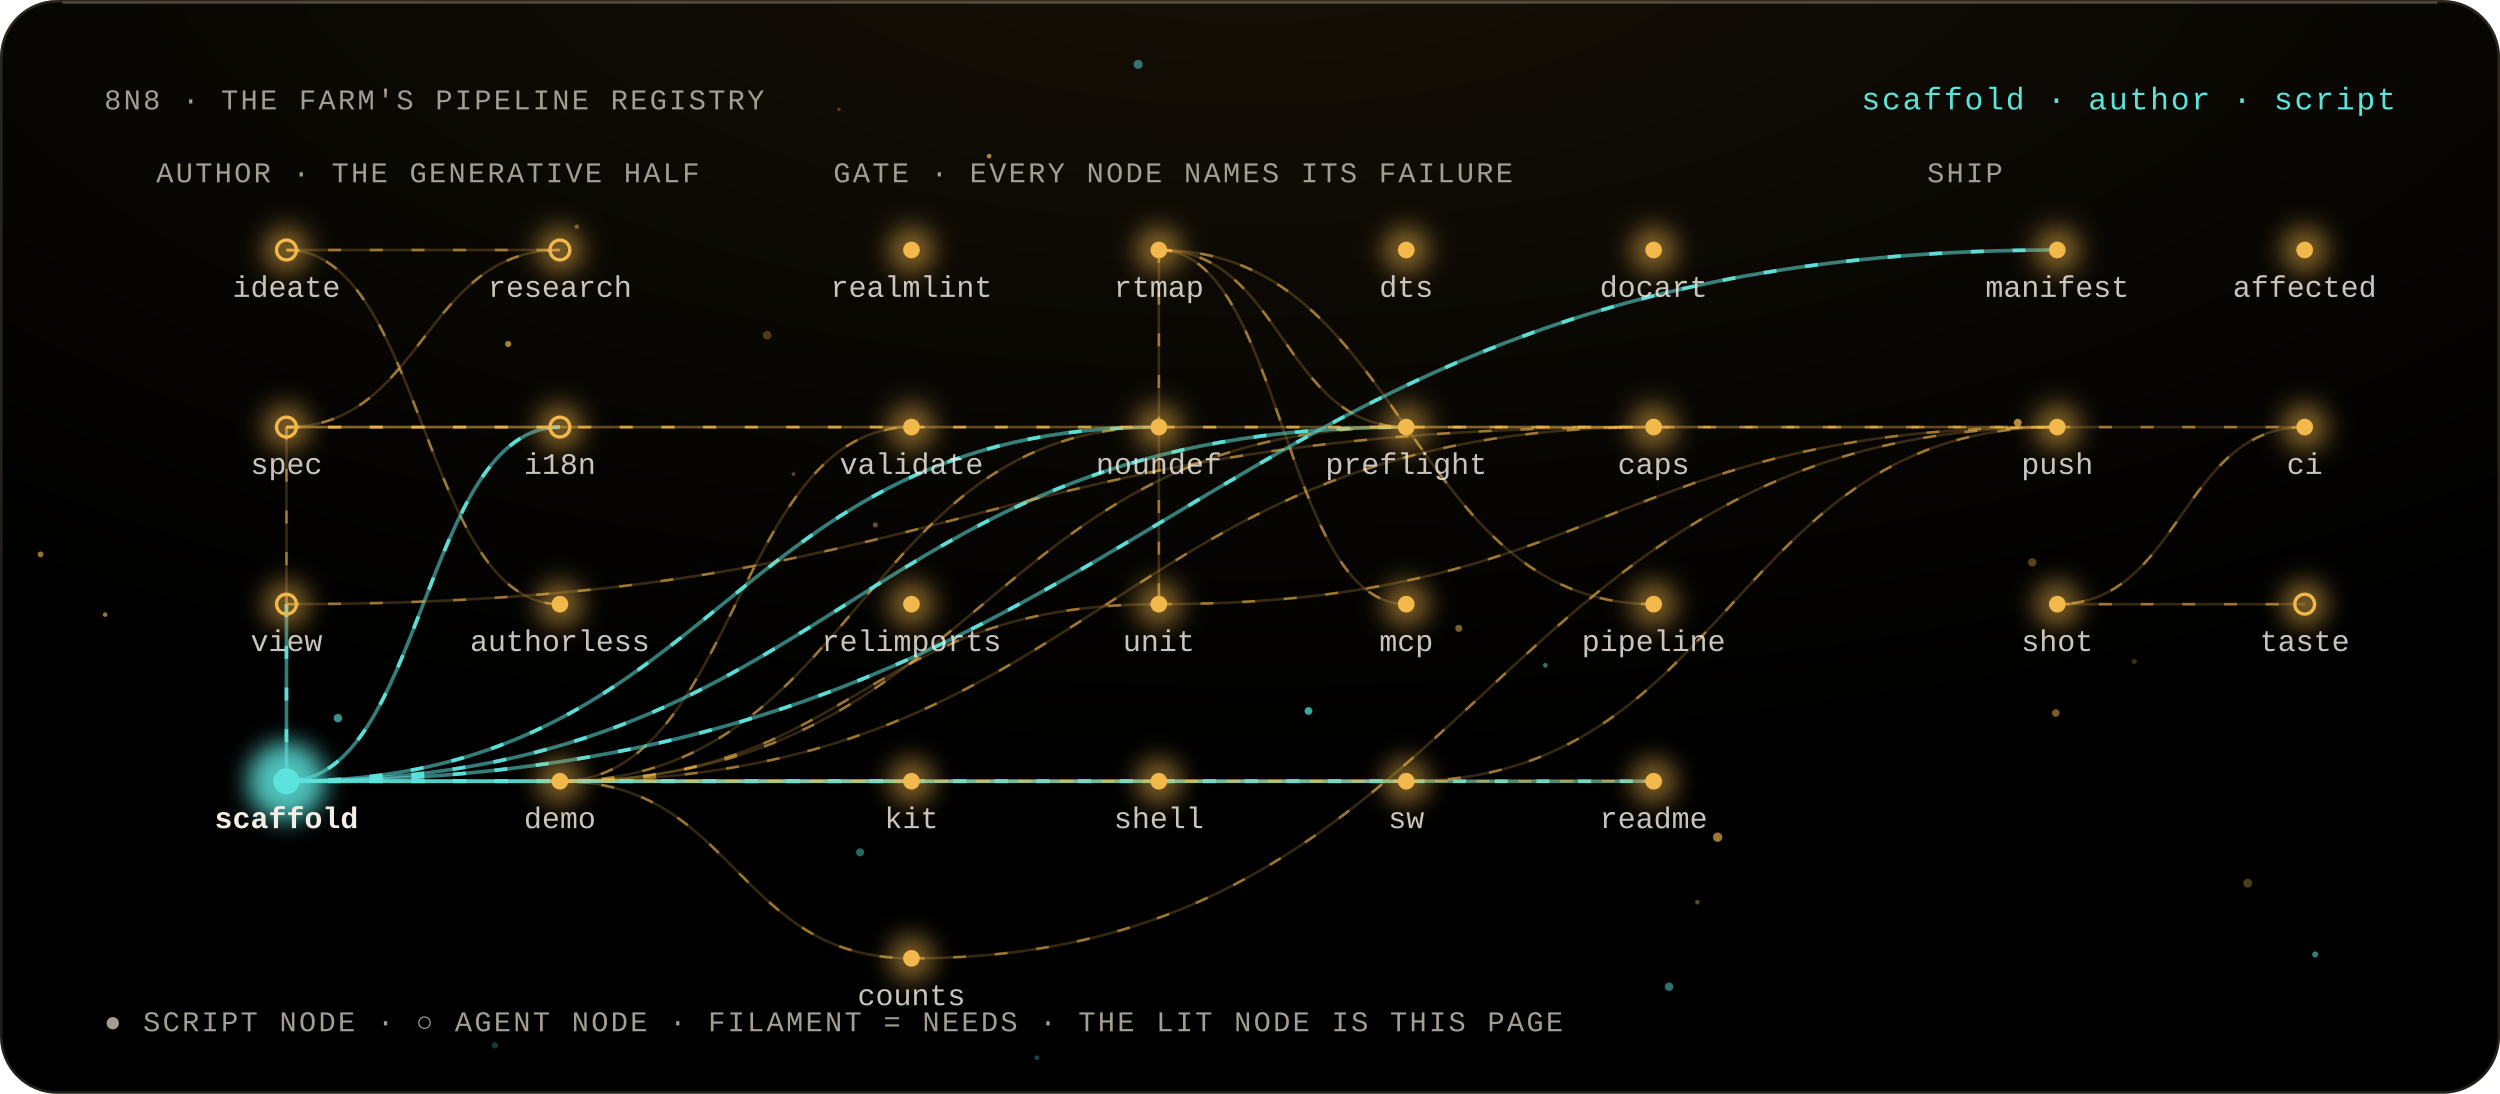
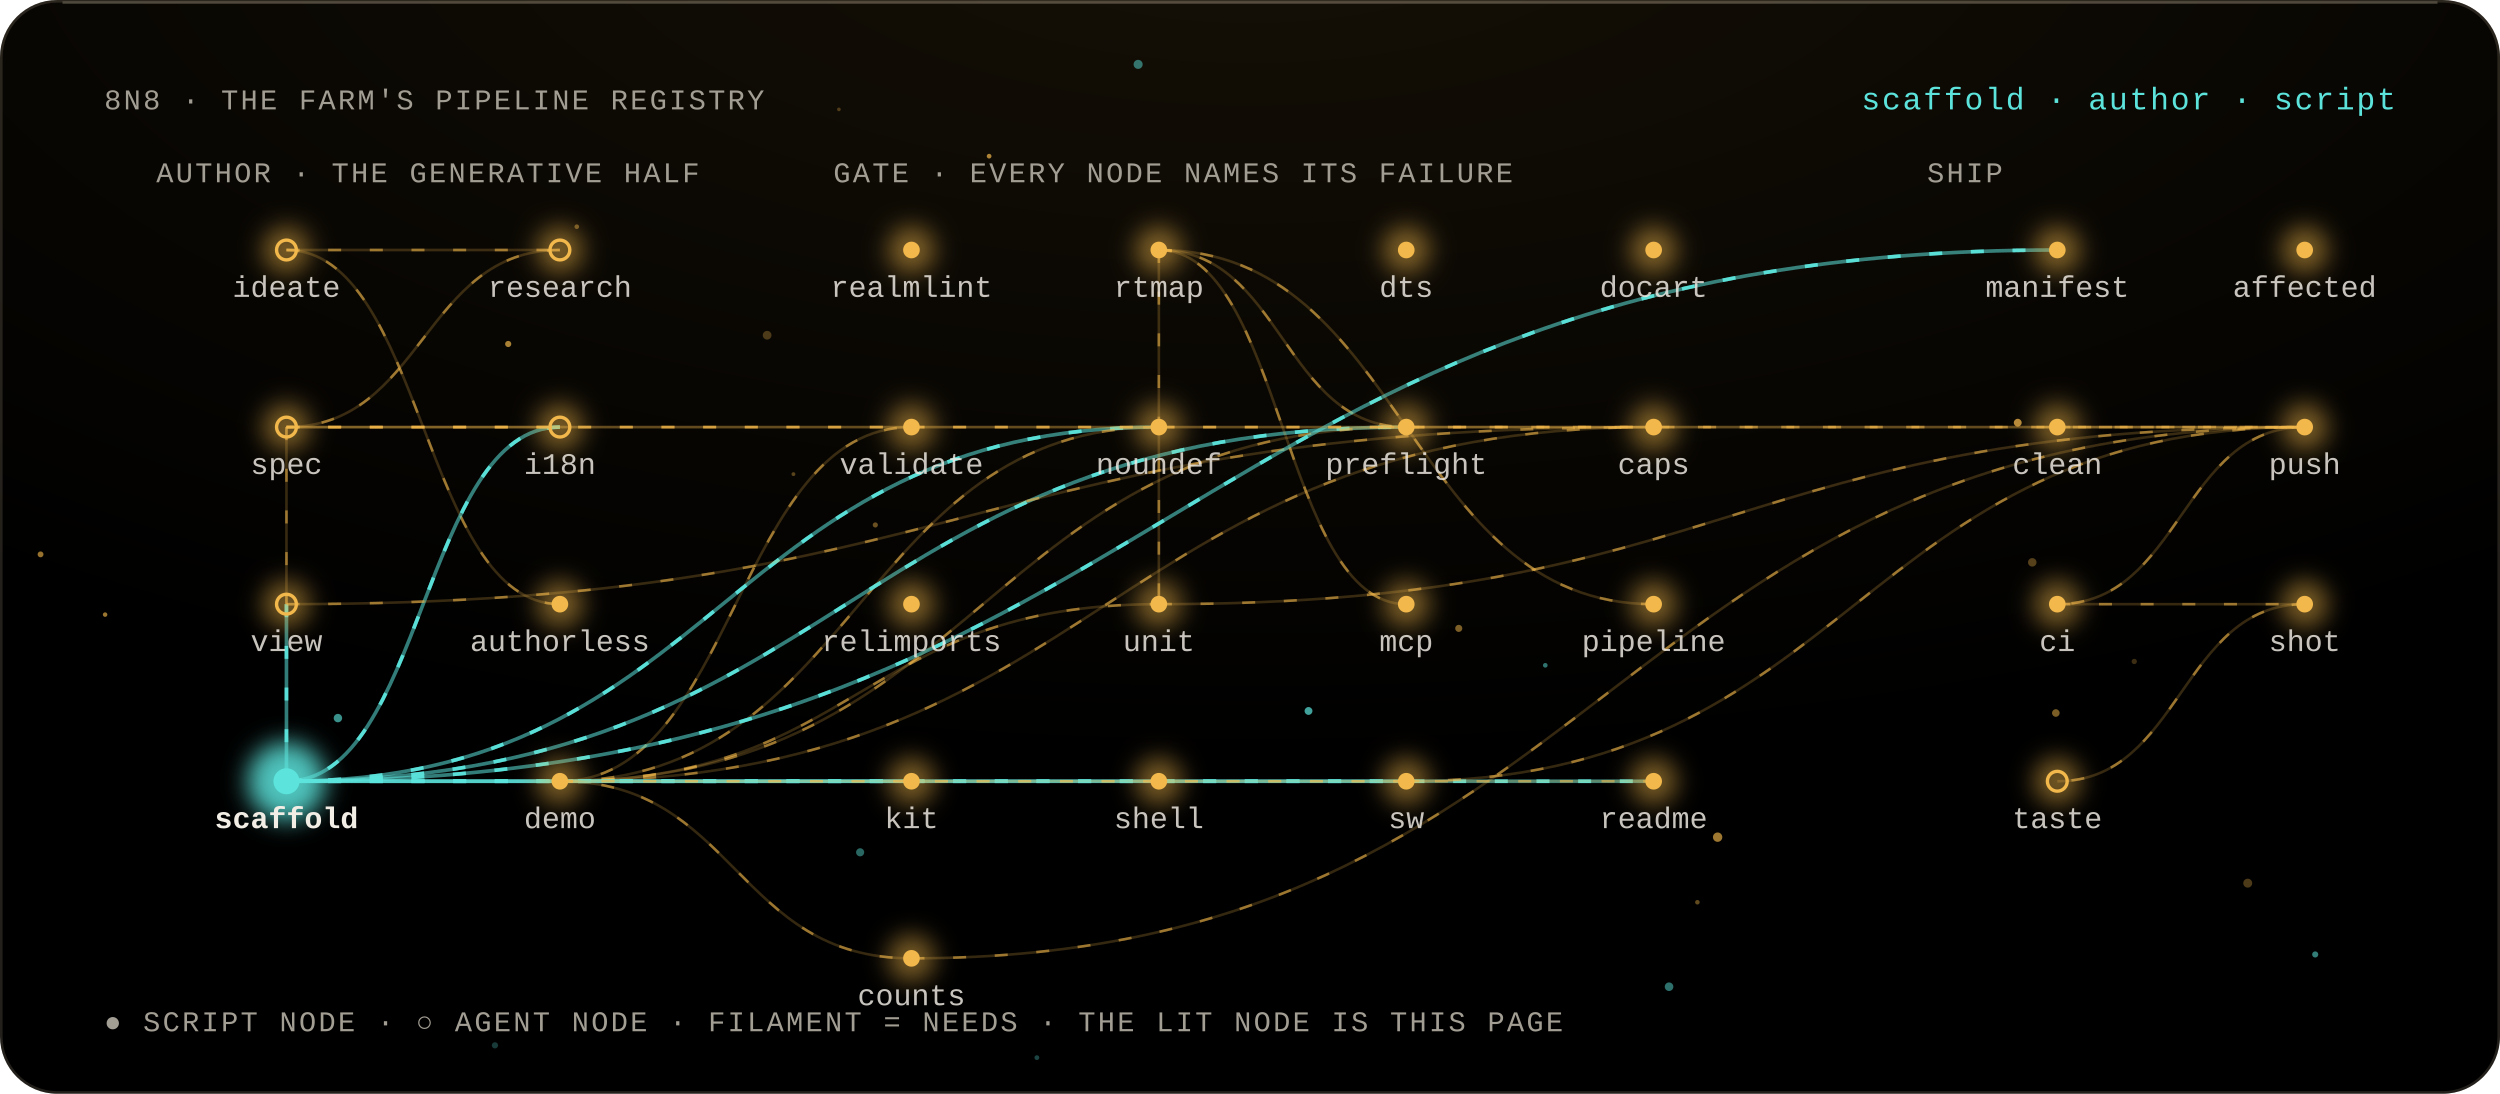
<svg xmlns="http://www.w3.org/2000/svg" viewBox="0 0 960 420" width="960" height="420" role="img" aria-labelledby="t">
  <style>
  text { font-family: 'Geist Mono', ui-monospace, 'Liberation Mono', Menlo, monospace; fill: #F2EEE6; }
  .m { fill: #A39E94; font-size: 11px; letter-spacing: .08em; }
  .l { font-size: 11.5px; }
  .h { font-size: 12px; fill: #5CE4DC; letter-spacing: .06em; }
  .flow { stroke-dasharray: 5 11; animation: flow 3s linear infinite; }
  @keyframes flow { to { stroke-dashoffset: -32; } }
  .breathe { animation: breathe 4.2s ease-in-out infinite; }
  @keyframes breathe { 50% { opacity: .38; } }
  .beat { animation: beat 2.6s ease-in-out infinite; transform-box: fill-box; transform-origin: center; }
  @keyframes beat { 50% { opacity: .55; transform: scale(1.35); } }
  .spin { transform-box: fill-box; transform-origin: center; animation: spin 48s linear infinite; }
  .spin-r { transform-box: fill-box; transform-origin: center; animation: spin 64s linear infinite reverse; }
  @keyframes spin { to { transform: rotate(360deg); } }
  @media (prefers-reduced-motion: reduce) { * { animation: none !important; } }
</style>
  <defs>
    <filter id="bloom" x="-80%" y="-80%" width="260%" height="260%">
      <feGaussianBlur stdDeviation="4.5" />
    </filter>
    <filter id="soft" x="-30%" y="-30%" width="160%" height="160%">
      <feGaussianBlur stdDeviation="1.4" />
    </filter>
    <radialGradient id="key" cx="50%" cy="-10%" r="80%">
      <stop offset="0" stop-color="#F2B84B" stop-opacity=".09" />
      <stop offset="1" stop-color="#F2B84B" stop-opacity="0" />
    </radialGradient>
    <linearGradient id="pair" x1="0" x2="1">
      <stop offset="0" stop-color="#F2B84B" />
      <stop offset="1" stop-color="#5CE4DC" />
    </linearGradient>
  </defs>
  <rect width="960" height="420" rx="22" fill="#000" />
  <rect width="960" height="420" rx="22" fill="url(#key)" />
  <rect x=".5" y=".5" width="959" height="419" rx="21.5" fill="none" stroke="rgba(255,232,196,.14)" />
  <path d="M 24 1 H 936" stroke="rgba(255,238,208,.22)" stroke-width="1" />
  <g>
    <circle cx="336.12" cy="201.58" r="0.99" fill="#F2B84B" opacity="0.43" class="breathe" style="animation-delay:-2.17s" />
    <circle cx="398.16" cy="406.14" r="0.93" fill="#5CE4DC" opacity="0.3" class="breathe" style="animation-delay:-3.72s" />
    <circle cx="15.57" cy="212.88" r="1.13" fill="#F2B84B" opacity="0.62" class="breathe" style="animation-delay:-0s" />
    <circle cx="502.47" cy="273.01" r="1.51" fill="#5CE4DC" opacity="0.71" class="breathe" style="animation-delay:-2.5s" />
    <circle cx="863.13" cy="339.13" r="1.72" fill="#F2B84B" opacity="0.32" class="breathe" style="animation-delay:-3.85s" />
    <circle cx="221.48" cy="87.05" r="0.89" fill="#F2B84B" opacity="0.43" class="breathe" style="animation-delay:-3.23s" />
    <circle cx="294.58" cy="128.73" r="1.67" fill="#F2B84B" opacity="0.29" class="breathe" style="animation-delay:-0.27s" />
    <circle cx="195.15" cy="132.09" r="1.19" fill="#F2B84B" opacity="0.69" class="breathe" style="animation-delay:-0.18s" />
    <circle cx="819.55" cy="254" r="1.02" fill="#F2B84B" opacity="0.25" class="breathe" style="animation-delay:-0.7s" />
    <circle cx="659.57" cy="321.47" r="1.8" fill="#F2B84B" opacity="0.65" class="breathe" style="animation-delay:-0.05s" />
    <circle cx="304.68" cy="182.07" r="0.75" fill="#F2B84B" opacity="0.35" class="breathe" style="animation-delay:-3.79s" />
    <circle cx="889.04" cy="366.51" r="1.18" fill="#5CE4DC" opacity="0.55" class="breathe" style="animation-delay:-0.26s" />
    <circle cx="190.06" cy="401.41" r="1.2" fill="#5CE4DC" opacity="0.26" class="breathe" style="animation-delay:-0.99s" />
    <circle cx="789.44" cy="273.79" r="1.46" fill="#F2B84B" opacity="0.51" class="breathe" style="animation-delay:-0.06s" />
    <circle cx="437.04" cy="24.72" r="1.74" fill="#5CE4DC" opacity="0.48" class="breathe" style="animation-delay:-4.19s" />
    <circle cx="379.82" cy="59.97" r="0.91" fill="#F2B84B" opacity="0.7" class="breathe" style="animation-delay:-2.4s" />
    <circle cx="774.81" cy="162.32" r="1.51" fill="#F2B84B" opacity="0.74" class="breathe" style="animation-delay:-2.73s" />
    <circle cx="593.39" cy="255.48" r="0.9" fill="#5CE4DC" opacity="0.5" class="breathe" style="animation-delay:-0.97s" />
    <circle cx="129.76" cy="275.75" r="1.62" fill="#5CE4DC" opacity="0.63" class="breathe" style="animation-delay:-1.72s" />
    <circle cx="40.36" cy="236.01" r="0.87" fill="#F2B84B" opacity="0.64" class="breathe" style="animation-delay:-2.7s" />
    <circle cx="780.39" cy="215.94" r="1.63" fill="#F2B84B" opacity="0.34" class="breathe" style="animation-delay:-2.61s" />
    <circle cx="640.92" cy="378.9" r="1.65" fill="#5CE4DC" opacity="0.49" class="breathe" style="animation-delay:-3.67s" />
    <circle cx="322.14" cy="42.01" r="0.71" fill="#F2B84B" opacity="0.29" class="breathe" style="animation-delay:-0.75s" />
    <circle cx="560.16" cy="241.3" r="1.37" fill="#F2B84B" opacity="0.51" class="breathe" style="animation-delay:-3.3s" />
    <circle cx="651.8" cy="346.46" r="0.88" fill="#F2B84B" opacity="0.4" class="breathe" style="animation-delay:-1.82s" />
    <circle cx="330.29" cy="327.28" r="1.56" fill="#5CE4DC" opacity="0.45" class="breathe" style="animation-delay:-0.23s" />
  </g>
  <text x="40" y="42" class="m" text-anchor="start">8N8 · THE FARM'S PIPELINE REGISTRY</text>
  <text x="920" y="42" class="h" text-anchor="end">scaffold · author · script</text>
  <text x="60" y="70" class="m" text-anchor="start">AUTHOR · THE GENERATIVE HALF</text>
  <text x="320" y="70" class="m" text-anchor="start">GATE · EVERY NODE NAMES ITS FAILURE</text>
  <text x="740" y="70" class="m" text-anchor="start">SHIP</text>
  <path d="M 110 96 C 162.5 96, 162.5 96, 215 96" fill="none" stroke="#F2B84B" stroke-opacity="0.22" stroke-width="1" />
  <path d="M 110 96 C 162.5 96, 162.5 96, 215 96" fill="none" stroke="#F2B84B" stroke-opacity="0.55" stroke-width="1" class="flow" />
  <path d="M 215 96 C 162.5 96, 162.5 164, 110 164" fill="none" stroke="#F2B84B" stroke-opacity="0.22" stroke-width="1" />
  <path d="M 215 96 C 162.5 96, 162.5 164, 110 164" fill="none" stroke="#F2B84B" stroke-opacity="0.55" stroke-width="1" class="flow" />
  <path d="M 110 164 C 162.5 164, 162.5 164, 215 164" fill="none" stroke="#F2B84B" stroke-opacity="0.22" stroke-width="1" />
  <path d="M 110 164 C 162.5 164, 162.5 164, 215 164" fill="none" stroke="#F2B84B" stroke-opacity="0.55" stroke-width="1" class="flow" />
  <path d="M 110 164 C 110 164, 110 232, 110 232" fill="none" stroke="#F2B84B" stroke-opacity="0.22" stroke-width="1" />
  <path d="M 110 164 C 110 164, 110 232, 110 232" fill="none" stroke="#F2B84B" stroke-opacity="0.55" stroke-width="1" class="flow" />
  <path d="M 110 96 C 162.5 96, 162.5 232, 215 232" fill="none" stroke="#F2B84B" stroke-opacity="0.22" stroke-width="1" />
  <path d="M 110 96 C 162.5 96, 162.5 232, 215 232" fill="none" stroke="#F2B84B" stroke-opacity="0.55" stroke-width="1" class="flow" />
  <path d="M 110 232 C 110 232, 110 300, 110 300" fill="none" stroke="#5CE4DC" stroke-opacity="0.55" stroke-width="1.4" />
  <path d="M 110 232 C 110 232, 110 300, 110 300" fill="none" stroke="#5CE4DC" stroke-opacity="0.95" stroke-width="1.4" class="flow" />
  <path d="M 215 164 C 162.5 164, 162.5 300, 110 300" fill="none" stroke="#5CE4DC" stroke-opacity="0.55" stroke-width="1.4" />
  <path d="M 215 164 C 162.5 164, 162.5 300, 110 300" fill="none" stroke="#5CE4DC" stroke-opacity="0.95" stroke-width="1.4" class="flow" />
  <path d="M 110 164 C 230 164, 230 164, 350 164" fill="none" stroke="#F2B84B" stroke-opacity="0.22" stroke-width="1" />
  <path d="M 110 164 C 230 164, 230 164, 350 164" fill="none" stroke="#F2B84B" stroke-opacity="0.55" stroke-width="1" class="flow" />
  <path d="M 215 300 C 282.5 300, 282.5 164, 350 164" fill="none" stroke="#F2B84B" stroke-opacity="0.22" stroke-width="1" />
  <path d="M 215 300 C 282.5 300, 282.5 164, 350 164" fill="none" stroke="#F2B84B" stroke-opacity="0.55" stroke-width="1" class="flow" />
  <path d="M 110 300 C 277.5 300, 277.5 164, 445 164" fill="none" stroke="#5CE4DC" stroke-opacity="0.55" stroke-width="1.4" />
  <path d="M 110 300 C 277.5 300, 277.5 164, 445 164" fill="none" stroke="#5CE4DC" stroke-opacity="0.95" stroke-width="1.4" class="flow" />
  <path d="M 215 300 C 330 300, 330 164, 445 164" fill="none" stroke="#F2B84B" stroke-opacity="0.22" stroke-width="1" />
  <path d="M 215 300 C 330 300, 330 164, 445 164" fill="none" stroke="#F2B84B" stroke-opacity="0.55" stroke-width="1" class="flow" />
  <path d="M 110 300 C 325 300, 325 164, 540 164" fill="none" stroke="#5CE4DC" stroke-opacity="0.55" stroke-width="1.4" />
  <path d="M 110 300 C 325 300, 325 164, 540 164" fill="none" stroke="#5CE4DC" stroke-opacity="0.95" stroke-width="1.4" class="flow" />
  <path d="M 215 300 C 377.5 300, 377.5 164, 540 164" fill="none" stroke="#F2B84B" stroke-opacity="0.22" stroke-width="1" />
  <path d="M 215 300 C 377.5 300, 377.5 164, 540 164" fill="none" stroke="#F2B84B" stroke-opacity="0.55" stroke-width="1" class="flow" />
  <path d="M 445 96 C 492.5 96, 492.5 164, 540 164" fill="none" stroke="#F2B84B" stroke-opacity="0.22" stroke-width="1" />
  <path d="M 445 96 C 492.5 96, 492.5 164, 540 164" fill="none" stroke="#F2B84B" stroke-opacity="0.55" stroke-width="1" class="flow" />
  <path d="M 110 164 C 372.5 164, 372.5 164, 635 164" fill="none" stroke="#F2B84B" stroke-opacity="0.22" stroke-width="1" />
  <path d="M 110 164 C 372.5 164, 372.5 164, 635 164" fill="none" stroke="#F2B84B" stroke-opacity="0.55" stroke-width="1" class="flow" />
  <path d="M 110 232 C 372.5 232, 372.5 164, 635 164" fill="none" stroke="#F2B84B" stroke-opacity="0.22" stroke-width="1" />
  <path d="M 110 232 C 372.5 232, 372.5 164, 635 164" fill="none" stroke="#F2B84B" stroke-opacity="0.55" stroke-width="1" class="flow" />
  <path d="M 215 300 C 425 300, 425 164, 635 164" fill="none" stroke="#F2B84B" stroke-opacity="0.22" stroke-width="1" />
  <path d="M 215 300 C 425 300, 425 164, 635 164" fill="none" stroke="#F2B84B" stroke-opacity="0.55" stroke-width="1" class="flow" />
  <path d="M 215 300 C 330 300, 330 232, 445 232" fill="none" stroke="#F2B84B" stroke-opacity="0.22" stroke-width="1" />
  <path d="M 215 300 C 330 300, 330 232, 445 232" fill="none" stroke="#F2B84B" stroke-opacity="0.55" stroke-width="1" class="flow" />
  <path d="M 445 96 C 445 96, 445 232, 445 232" fill="none" stroke="#F2B84B" stroke-opacity="0.22" stroke-width="1" />
  <path d="M 445 96 C 445 96, 445 232, 445 232" fill="none" stroke="#F2B84B" stroke-opacity="0.55" stroke-width="1" class="flow" />
  <path d="M 445 96 C 492.5 96, 492.5 232, 540 232" fill="none" stroke="#F2B84B" stroke-opacity="0.22" stroke-width="1" />
  <path d="M 445 96 C 492.5 96, 492.5 232, 540 232" fill="none" stroke="#F2B84B" stroke-opacity="0.55" stroke-width="1" class="flow" />
  <path d="M 445 96 C 540 96, 540 232, 635 232" fill="none" stroke="#F2B84B" stroke-opacity="0.22" stroke-width="1" />
  <path d="M 445 96 C 540 96, 540 232, 635 232" fill="none" stroke="#F2B84B" stroke-opacity="0.55" stroke-width="1" class="flow" />
  <path d="M 110 300 C 230 300, 230 300, 350 300" fill="none" stroke="#5CE4DC" stroke-opacity="0.55" stroke-width="1.4" />
  <path d="M 110 300 C 230 300, 230 300, 350 300" fill="none" stroke="#5CE4DC" stroke-opacity="0.95" stroke-width="1.4" class="flow" />
  <path d="M 110 300 C 325 300, 325 300, 540 300" fill="none" stroke="#5CE4DC" stroke-opacity="0.55" stroke-width="1.4" />
  <path d="M 110 300 C 325 300, 325 300, 540 300" fill="none" stroke="#5CE4DC" stroke-opacity="0.95" stroke-width="1.4" class="flow" />
  <path d="M 215 300 C 377.5 300, 377.5 300, 540 300" fill="none" stroke="#F2B84B" stroke-opacity="0.22" stroke-width="1" />
  <path d="M 215 300 C 377.5 300, 377.5 300, 540 300" fill="none" stroke="#F2B84B" stroke-opacity="0.55" stroke-width="1" class="flow" />
  <path d="M 110 300 C 372.5 300, 372.5 300, 635 300" fill="none" stroke="#5CE4DC" stroke-opacity="0.55" stroke-width="1.4" />
  <path d="M 110 300 C 372.5 300, 372.5 300, 635 300" fill="none" stroke="#5CE4DC" stroke-opacity="0.95" stroke-width="1.4" class="flow" />
  <path d="M 215 300 C 425 300, 425 300, 635 300" fill="none" stroke="#F2B84B" stroke-opacity="0.22" stroke-width="1" />
  <path d="M 215 300 C 425 300, 425 300, 635 300" fill="none" stroke="#F2B84B" stroke-opacity="0.55" stroke-width="1" class="flow" />
  <path d="M 215 300 C 282.5 300, 282.5 368, 350 368" fill="none" stroke="#F2B84B" stroke-opacity="0.22" stroke-width="1" />
  <path d="M 215 300 C 282.5 300, 282.5 368, 350 368" fill="none" stroke="#F2B84B" stroke-opacity="0.55" stroke-width="1" class="flow" />
  <path d="M 110 300 C 450 300, 450 96, 790 96" fill="none" stroke="#5CE4DC" stroke-opacity="0.55" stroke-width="1.4" />
  <path d="M 110 300 C 450 300, 450 96, 790 96" fill="none" stroke="#5CE4DC" stroke-opacity="0.95" stroke-width="1.4" class="flow" />
-   <path d="M 350 164 C 570 164, 570 164, 790 164" fill="none" stroke="#F2B84B" stroke-opacity="0.22" stroke-width="1" />
-   <path d="M 350 164 C 570 164, 570 164, 790 164" fill="none" stroke="#F2B84B" stroke-opacity="0.55" stroke-width="1" class="flow" />
-   <path d="M 540 164 C 665 164, 665 164, 790 164" fill="none" stroke="#F2B84B" stroke-opacity="0.22" stroke-width="1" />
-   <path d="M 540 164 C 665 164, 665 164, 790 164" fill="none" stroke="#F2B84B" stroke-opacity="0.55" stroke-width="1" class="flow" />
-   <path d="M 445 232 C 617.5 232, 617.5 164, 790 164" fill="none" stroke="#F2B84B" stroke-opacity="0.22" stroke-width="1" />
-   <path d="M 445 232 C 617.5 232, 617.5 164, 790 164" fill="none" stroke="#F2B84B" stroke-opacity="0.55" stroke-width="1" class="flow" />
-   <path d="M 540 300 C 665 300, 665 164, 790 164" fill="none" stroke="#F2B84B" stroke-opacity="0.22" stroke-width="1" />
-   <path d="M 540 300 C 665 300, 665 164, 790 164" fill="none" stroke="#F2B84B" stroke-opacity="0.55" stroke-width="1" class="flow" />
-   <path d="M 350 368 C 570 368, 570 164, 790 164" fill="none" stroke="#F2B84B" stroke-opacity="0.22" stroke-width="1" />
-   <path d="M 350 368 C 570 368, 570 164, 790 164" fill="none" stroke="#F2B84B" stroke-opacity="0.55" stroke-width="1" class="flow" />
+   <path d="M 350 164 C 617.5 164, 617.5 164, 885 164" fill="none" stroke="#F2B84B" stroke-opacity="0.22" stroke-width="1" />
+   <path d="M 350 164 C 617.5 164, 617.5 164, 885 164" fill="none" stroke="#F2B84B" stroke-opacity="0.55" stroke-width="1" class="flow" />
+   <path d="M 540 164 C 712.5 164, 712.5 164, 885 164" fill="none" stroke="#F2B84B" stroke-opacity="0.22" stroke-width="1" />
+   <path d="M 540 164 C 712.5 164, 712.5 164, 885 164" fill="none" stroke="#F2B84B" stroke-opacity="0.55" stroke-width="1" class="flow" />
+   <path d="M 445 232 C 665 232, 665 164, 885 164" fill="none" stroke="#F2B84B" stroke-opacity="0.22" stroke-width="1" />
+   <path d="M 445 232 C 665 232, 665 164, 885 164" fill="none" stroke="#F2B84B" stroke-opacity="0.55" stroke-width="1" class="flow" />
+   <path d="M 540 300 C 712.5 300, 712.5 164, 885 164" fill="none" stroke="#F2B84B" stroke-opacity="0.22" stroke-width="1" />
+   <path d="M 540 300 C 712.5 300, 712.5 164, 885 164" fill="none" stroke="#F2B84B" stroke-opacity="0.55" stroke-width="1" class="flow" />
+   <path d="M 350 368 C 617.5 368, 617.5 164, 885 164" fill="none" stroke="#F2B84B" stroke-opacity="0.22" stroke-width="1" />
+   <path d="M 350 368 C 617.5 368, 617.5 164, 885 164" fill="none" stroke="#F2B84B" stroke-opacity="0.55" stroke-width="1" class="flow" />
  <path d="M 790 164 C 837.5 164, 837.5 164, 885 164" fill="none" stroke="#F2B84B" stroke-opacity="0.22" stroke-width="1" />
  <path d="M 790 164 C 837.5 164, 837.5 164, 885 164" fill="none" stroke="#F2B84B" stroke-opacity="0.55" stroke-width="1" class="flow" />
  <path d="M 885 164 C 837.5 164, 837.5 232, 790 232" fill="none" stroke="#F2B84B" stroke-opacity="0.22" stroke-width="1" />
  <path d="M 885 164 C 837.5 164, 837.5 232, 790 232" fill="none" stroke="#F2B84B" stroke-opacity="0.55" stroke-width="1" class="flow" />
  <path d="M 790 232 C 837.5 232, 837.5 232, 885 232" fill="none" stroke="#F2B84B" stroke-opacity="0.22" stroke-width="1" />
  <path d="M 790 232 C 837.5 232, 837.5 232, 885 232" fill="none" stroke="#F2B84B" stroke-opacity="0.55" stroke-width="1" class="flow" />
+   <path d="M 885 232 C 837.5 232, 837.5 300, 790 300" fill="none" stroke="#F2B84B" stroke-opacity="0.22" stroke-width="1" />
+   <path d="M 885 232 C 837.5 232, 837.5 300, 790 300" fill="none" stroke="#F2B84B" stroke-opacity="0.55" stroke-width="1" class="flow" />
  <g>
    <circle cx="110" cy="96" r="9" fill="#F2B84B" opacity="0.5" filter="url(#bloom)" class="breathe" style="animation-delay:-1.6s" />
    <circle cx="110" cy="96" r="3.8" fill="none" stroke="#F2B84B" stroke-width="1.3" />
  </g>
  <text x="110" y="114" class="l" text-anchor="middle" fill="#F2EEE6" fill-opacity=".82">ideate</text>
  <g>
    <circle cx="215" cy="96" r="9" fill="#F2B84B" opacity="0.5" filter="url(#bloom)" class="breathe" style="animation-delay:-1.07s" />
    <circle cx="215" cy="96" r="3.8" fill="none" stroke="#F2B84B" stroke-width="1.3" />
  </g>
  <text x="215" y="114" class="l" text-anchor="middle" fill="#F2EEE6" fill-opacity=".82">research</text>
  <g>
    <circle cx="110" cy="164" r="9" fill="#F2B84B" opacity="0.5" filter="url(#bloom)" class="breathe" style="animation-delay:-1.4s" />
    <circle cx="110" cy="164" r="3.8" fill="none" stroke="#F2B84B" stroke-width="1.3" />
  </g>
  <text x="110" y="182" class="l" text-anchor="middle" fill="#F2EEE6" fill-opacity=".82">spec</text>
  <g>
    <circle cx="215" cy="164" r="9" fill="#F2B84B" opacity="0.5" filter="url(#bloom)" class="breathe" style="animation-delay:-1.92s" />
    <circle cx="215" cy="164" r="3.8" fill="none" stroke="#F2B84B" stroke-width="1.3" />
  </g>
  <text x="215" y="182" class="l" text-anchor="middle" fill="#F2EEE6" fill-opacity=".82">i18n</text>
  <g>
    <circle cx="110" cy="232" r="9" fill="#F2B84B" opacity="0.5" filter="url(#bloom)" class="breathe" style="animation-delay:-1.43s" />
    <circle cx="110" cy="232" r="3.8" fill="none" stroke="#F2B84B" stroke-width="1.3" />
  </g>
  <text x="110" y="250" class="l" text-anchor="middle" fill="#F2EEE6" fill-opacity=".82">view</text>
  <g>
    <circle cx="215" cy="232" r="9" fill="#F2B84B" opacity="0.5" filter="url(#bloom)" class="breathe" style="animation-delay:-2.07s" />
    <circle cx="215" cy="232" r="3.2" fill="#F2B84B" />
  </g>
  <text x="215" y="250" class="l" text-anchor="middle" fill="#F2EEE6" fill-opacity=".82">authorless</text>
  <g>
    <circle cx="110" cy="300" r="15" fill="#5CE4DC" opacity="0.85" filter="url(#bloom)" class="beat" style="animation-delay:-0.56s" />
    <circle cx="110" cy="300" r="5" fill="#5CE4DC" />
  </g>
  <text x="110" y="318" class="l" text-anchor="middle" fill="#5CE4DC" font-weight="700">scaffold</text>
  <g>
    <circle cx="215" cy="300" r="9" fill="#F2B84B" opacity="0.5" filter="url(#bloom)" class="breathe" style="animation-delay:-0.85s" />
    <circle cx="215" cy="300" r="3.2" fill="#F2B84B" />
  </g>
  <text x="215" y="318" class="l" text-anchor="middle" fill="#F2EEE6" fill-opacity=".82">demo</text>
  <g>
    <circle cx="350" cy="96" r="9" fill="#F2B84B" opacity="0.5" filter="url(#bloom)" class="breathe" style="animation-delay:-1.66s" />
    <circle cx="350" cy="96" r="3.2" fill="#F2B84B" />
  </g>
  <text x="350" y="114" class="l" text-anchor="middle" fill="#F2EEE6" fill-opacity=".82">realmlint</text>
  <g>
    <circle cx="445" cy="96" r="9" fill="#F2B84B" opacity="0.5" filter="url(#bloom)" class="breathe" style="animation-delay:-3.87s" />
    <circle cx="445" cy="96" r="3.2" fill="#F2B84B" />
  </g>
  <text x="445" y="114" class="l" text-anchor="middle" fill="#F2EEE6" fill-opacity=".82">rtmap</text>
  <g>
    <circle cx="540" cy="96" r="9" fill="#F2B84B" opacity="0.5" filter="url(#bloom)" class="breathe" style="animation-delay:-0.36s" />
    <circle cx="540" cy="96" r="3.2" fill="#F2B84B" />
  </g>
  <text x="540" y="114" class="l" text-anchor="middle" fill="#F2EEE6" fill-opacity=".82">dts</text>
  <g>
    <circle cx="635" cy="96" r="9" fill="#F2B84B" opacity="0.5" filter="url(#bloom)" class="breathe" style="animation-delay:-3.55s" />
    <circle cx="635" cy="96" r="3.2" fill="#F2B84B" />
  </g>
  <text x="635" y="114" class="l" text-anchor="middle" fill="#F2EEE6" fill-opacity=".82">docart</text>
  <g>
    <circle cx="350" cy="164" r="9" fill="#F2B84B" opacity="0.5" filter="url(#bloom)" class="breathe" style="animation-delay:-1.31s" />
    <circle cx="350" cy="164" r="3.2" fill="#F2B84B" />
  </g>
  <text x="350" y="182" class="l" text-anchor="middle" fill="#F2EEE6" fill-opacity=".82">validate</text>
  <g>
    <circle cx="445" cy="164" r="9" fill="#F2B84B" opacity="0.5" filter="url(#bloom)" class="breathe" style="animation-delay:-1.57s" />
    <circle cx="445" cy="164" r="3.2" fill="#F2B84B" />
  </g>
  <text x="445" y="182" class="l" text-anchor="middle" fill="#F2EEE6" fill-opacity=".82">noundef</text>
  <g>
    <circle cx="540" cy="164" r="9" fill="#F2B84B" opacity="0.5" filter="url(#bloom)" class="breathe" style="animation-delay:-0.06s" />
    <circle cx="540" cy="164" r="3.2" fill="#F2B84B" />
  </g>
  <text x="540" y="182" class="l" text-anchor="middle" fill="#F2EEE6" fill-opacity=".82">preflight</text>
  <g>
    <circle cx="635" cy="164" r="9" fill="#F2B84B" opacity="0.5" filter="url(#bloom)" class="breathe" style="animation-delay:-2.03s" />
    <circle cx="635" cy="164" r="3.2" fill="#F2B84B" />
  </g>
  <text x="635" y="182" class="l" text-anchor="middle" fill="#F2EEE6" fill-opacity=".82">caps</text>
  <g>
    <circle cx="350" cy="232" r="9" fill="#F2B84B" opacity="0.5" filter="url(#bloom)" class="breathe" style="animation-delay:-2.96s" />
    <circle cx="350" cy="232" r="3.2" fill="#F2B84B" />
  </g>
  <text x="350" y="250" class="l" text-anchor="middle" fill="#F2EEE6" fill-opacity=".82">relimports</text>
  <g>
    <circle cx="445" cy="232" r="9" fill="#F2B84B" opacity="0.5" filter="url(#bloom)" class="breathe" style="animation-delay:-0s" />
    <circle cx="445" cy="232" r="3.2" fill="#F2B84B" />
  </g>
  <text x="445" y="250" class="l" text-anchor="middle" fill="#F2EEE6" fill-opacity=".82">unit</text>
  <g>
    <circle cx="540" cy="232" r="9" fill="#F2B84B" opacity="0.5" filter="url(#bloom)" class="breathe" style="animation-delay:-0.57s" />
    <circle cx="540" cy="232" r="3.2" fill="#F2B84B" />
  </g>
  <text x="540" y="250" class="l" text-anchor="middle" fill="#F2EEE6" fill-opacity=".82">mcp</text>
  <g>
    <circle cx="635" cy="232" r="9" fill="#F2B84B" opacity="0.5" filter="url(#bloom)" class="breathe" style="animation-delay:-2.93s" />
    <circle cx="635" cy="232" r="3.2" fill="#F2B84B" />
  </g>
  <text x="635" y="250" class="l" text-anchor="middle" fill="#F2EEE6" fill-opacity=".82">pipeline</text>
  <g>
    <circle cx="350" cy="300" r="9" fill="#F2B84B" opacity="0.5" filter="url(#bloom)" class="breathe" style="animation-delay:-2.09s" />
    <circle cx="350" cy="300" r="3.2" fill="#F2B84B" />
  </g>
  <text x="350" y="318" class="l" text-anchor="middle" fill="#F2EEE6" fill-opacity=".82">kit</text>
  <g>
    <circle cx="445" cy="300" r="9" fill="#F2B84B" opacity="0.5" filter="url(#bloom)" class="breathe" style="animation-delay:-2.6s" />
    <circle cx="445" cy="300" r="3.2" fill="#F2B84B" />
  </g>
  <text x="445" y="318" class="l" text-anchor="middle" fill="#F2EEE6" fill-opacity=".82">shell</text>
  <g>
    <circle cx="540" cy="300" r="9" fill="#F2B84B" opacity="0.5" filter="url(#bloom)" class="breathe" style="animation-delay:-3.68s" />
    <circle cx="540" cy="300" r="3.2" fill="#F2B84B" />
  </g>
  <text x="540" y="318" class="l" text-anchor="middle" fill="#F2EEE6" fill-opacity=".82">sw</text>
  <g>
    <circle cx="635" cy="300" r="9" fill="#F2B84B" opacity="0.5" filter="url(#bloom)" class="breathe" style="animation-delay:-2.38s" />
    <circle cx="635" cy="300" r="3.2" fill="#F2B84B" />
  </g>
  <text x="635" y="318" class="l" text-anchor="middle" fill="#F2EEE6" fill-opacity=".82">readme</text>
  <g>
    <circle cx="350" cy="368" r="9" fill="#F2B84B" opacity="0.5" filter="url(#bloom)" class="breathe" style="animation-delay:-2.28s" />
    <circle cx="350" cy="368" r="3.2" fill="#F2B84B" />
  </g>
  <text x="350" y="386" class="l" text-anchor="middle" fill="#F2EEE6" fill-opacity=".82">counts</text>
  <g>
    <circle cx="790" cy="96" r="9" fill="#F2B84B" opacity="0.5" filter="url(#bloom)" class="breathe" style="animation-delay:-3.71s" />
    <circle cx="790" cy="96" r="3.2" fill="#F2B84B" />
  </g>
  <text x="790" y="114" class="l" text-anchor="middle" fill="#F2EEE6" fill-opacity=".82">manifest</text>
  <g>
    <circle cx="885" cy="96" r="9" fill="#F2B84B" opacity="0.5" filter="url(#bloom)" class="breathe" style="animation-delay:-3.6s" />
    <circle cx="885" cy="96" r="3.2" fill="#F2B84B" />
  </g>
  <text x="885" y="114" class="l" text-anchor="middle" fill="#F2EEE6" fill-opacity=".82">affected</text>
  <g>
    <circle cx="790" cy="164" r="9" fill="#F2B84B" opacity="0.5" filter="url(#bloom)" class="breathe" style="animation-delay:-3.23s" />
    <circle cx="790" cy="164" r="3.2" fill="#F2B84B" />
  </g>
-   <text x="790" y="182" class="l" text-anchor="middle" fill="#F2EEE6" fill-opacity=".82">push</text>
+   <text x="790" y="182" class="l" text-anchor="middle" fill="#F2EEE6" fill-opacity=".82">clean</text>
  <g>
    <circle cx="885" cy="164" r="9" fill="#F2B84B" opacity="0.5" filter="url(#bloom)" class="breathe" style="animation-delay:-0.57s" />
    <circle cx="885" cy="164" r="3.2" fill="#F2B84B" />
  </g>
-   <text x="885" y="182" class="l" text-anchor="middle" fill="#F2EEE6" fill-opacity=".82">ci</text>
+   <text x="885" y="182" class="l" text-anchor="middle" fill="#F2EEE6" fill-opacity=".82">push</text>
  <g>
    <circle cx="790" cy="232" r="9" fill="#F2B84B" opacity="0.5" filter="url(#bloom)" class="breathe" style="animation-delay:-3.67s" />
    <circle cx="790" cy="232" r="3.2" fill="#F2B84B" />
  </g>
-   <text x="790" y="250" class="l" text-anchor="middle" fill="#F2EEE6" fill-opacity=".82">shot</text>
+   <text x="790" y="250" class="l" text-anchor="middle" fill="#F2EEE6" fill-opacity=".82">ci</text>
  <g>
    <circle cx="885" cy="232" r="9" fill="#F2B84B" opacity="0.5" filter="url(#bloom)" class="breathe" style="animation-delay:-2.57s" />
-     <circle cx="885" cy="232" r="3.8" fill="none" stroke="#F2B84B" stroke-width="1.3" />
-   </g>
-   <text x="885" y="250" class="l" text-anchor="middle" fill="#F2EEE6" fill-opacity=".82">taste</text>
+     <circle cx="885" cy="232" r="3.2" fill="#F2B84B" />
+   </g>
+   <text x="885" y="250" class="l" text-anchor="middle" fill="#F2EEE6" fill-opacity=".82">shot</text>
+   <g>
+     <circle cx="790" cy="300" r="9" fill="#F2B84B" opacity="0.5" filter="url(#bloom)" class="breathe" style="animation-delay:-0.69s" />
+     <circle cx="790" cy="300" r="3.8" fill="none" stroke="#F2B84B" stroke-width="1.3" />
+   </g>
+   <text x="790" y="318" class="l" text-anchor="middle" fill="#F2EEE6" fill-opacity=".82">taste</text>
  <text x="40" y="396" class="m" text-anchor="start">● SCRIPT NODE  ·  ○ AGENT NODE  ·  FILAMENT = NEEDS  ·  THE LIT NODE IS THIS PAGE</text>
</svg>
